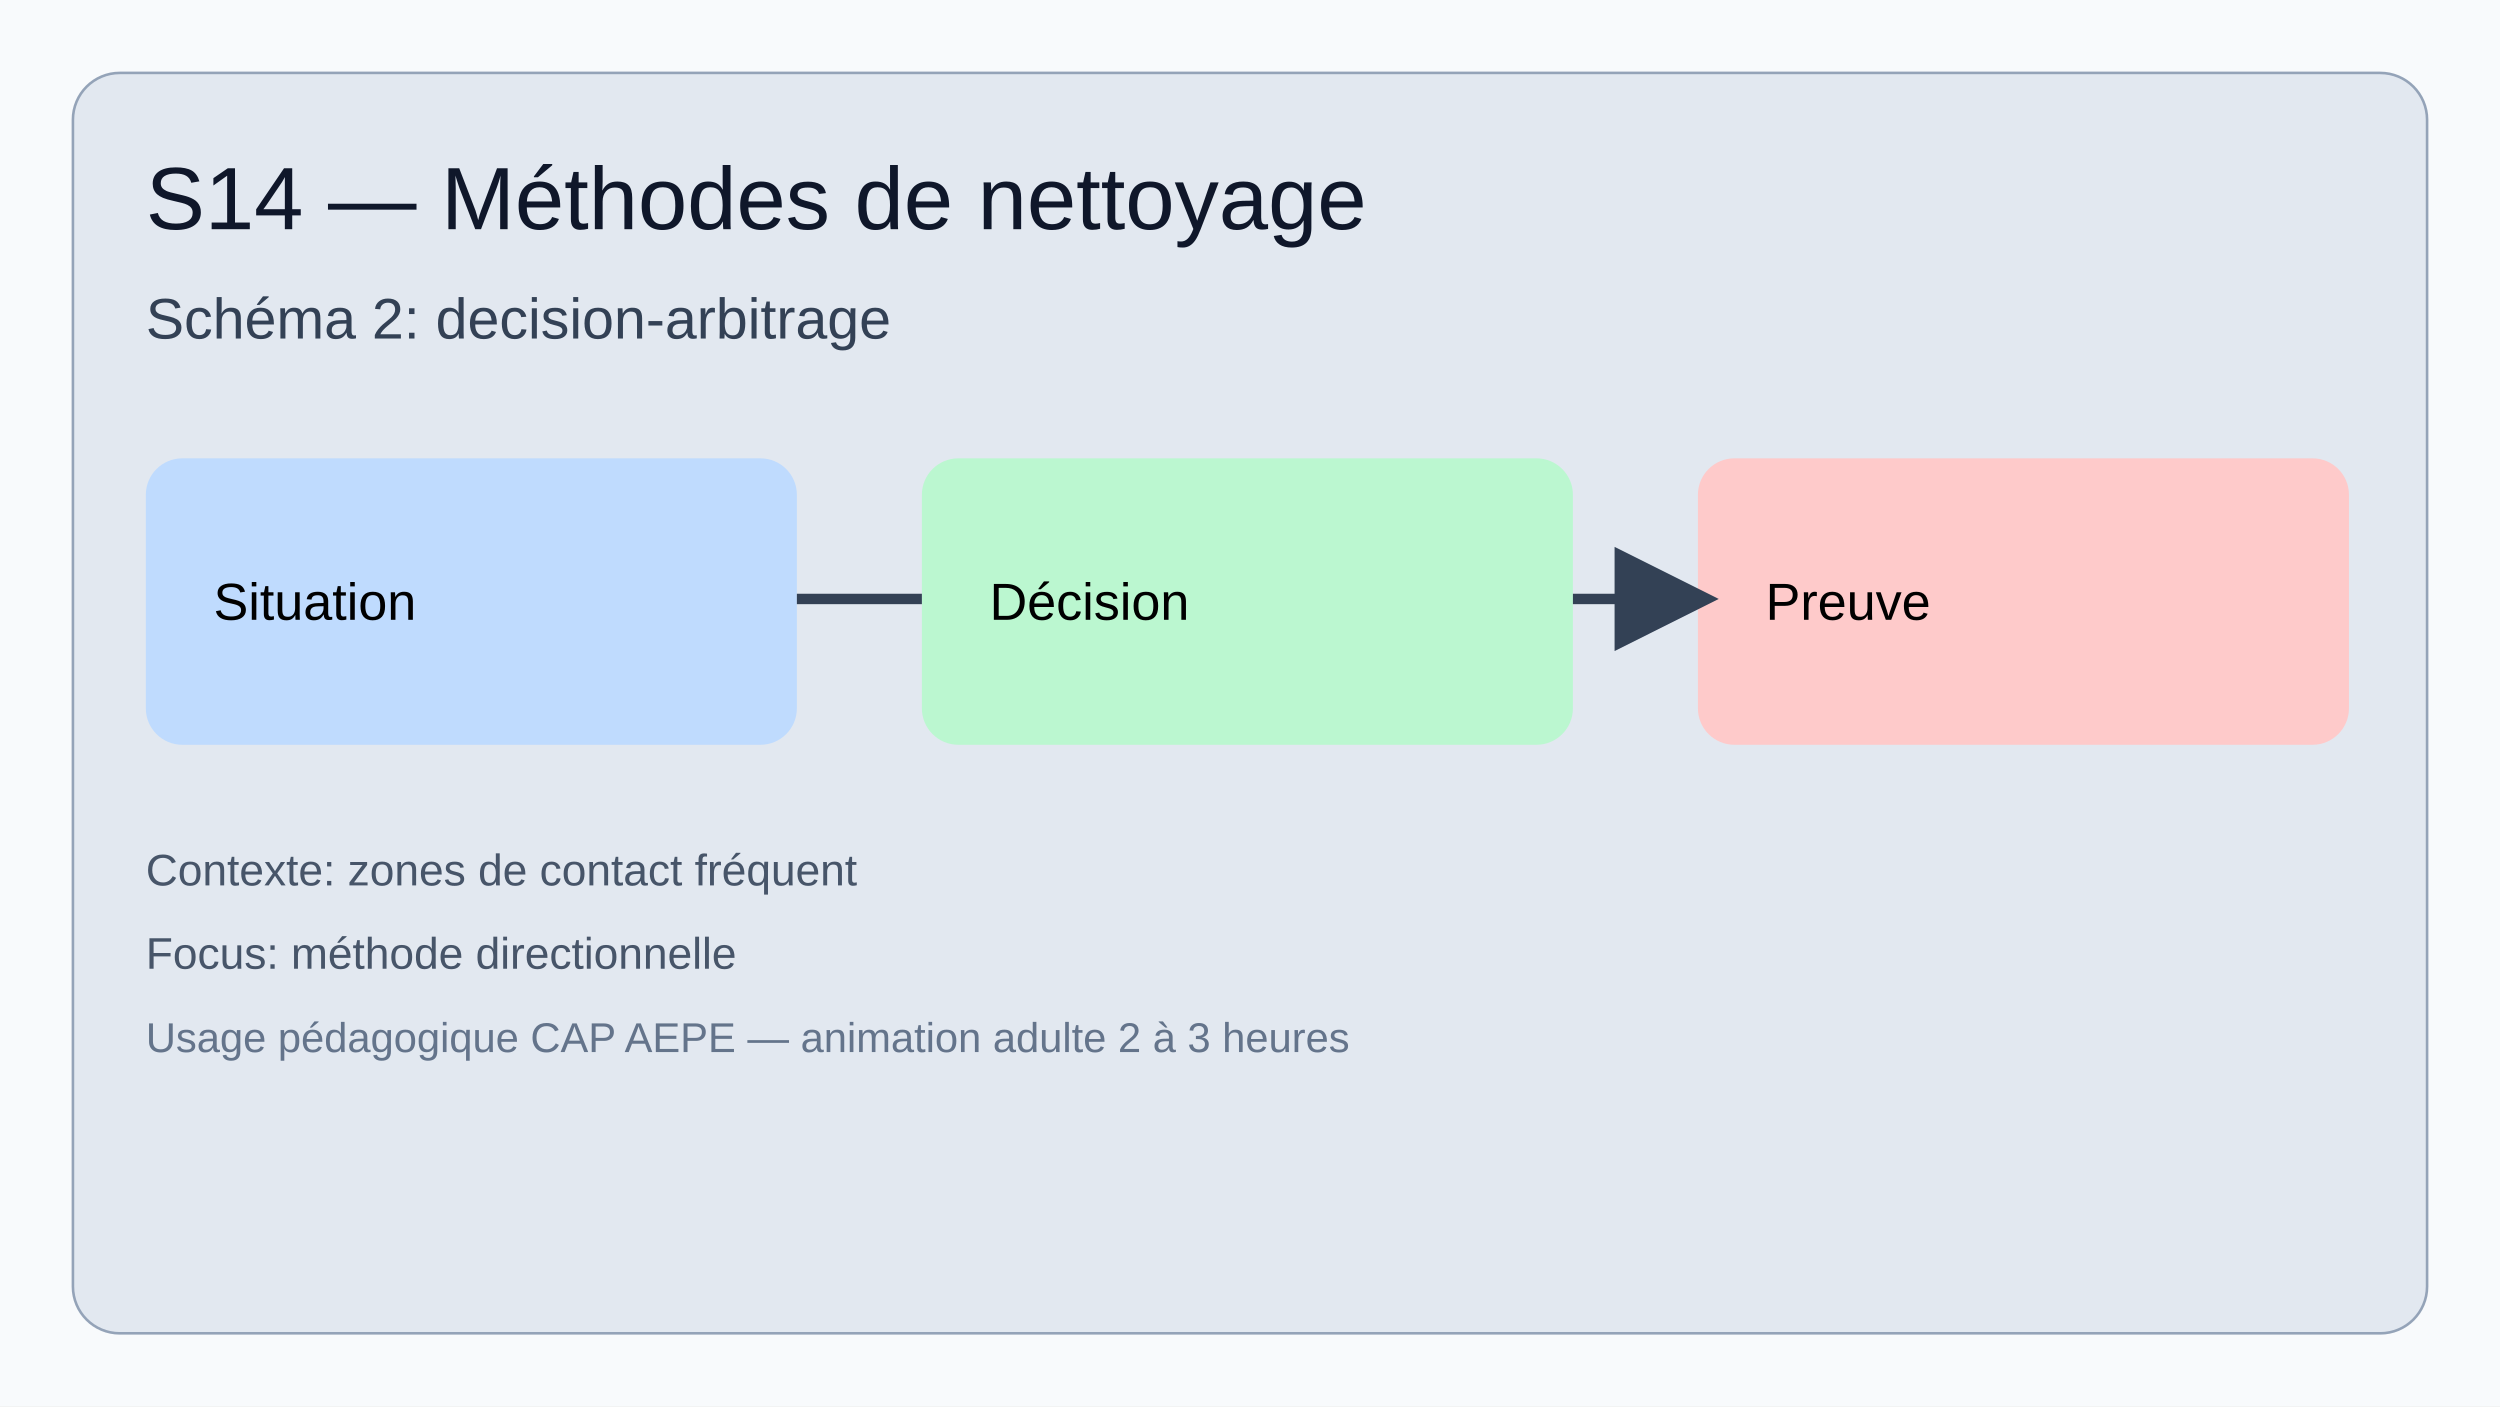
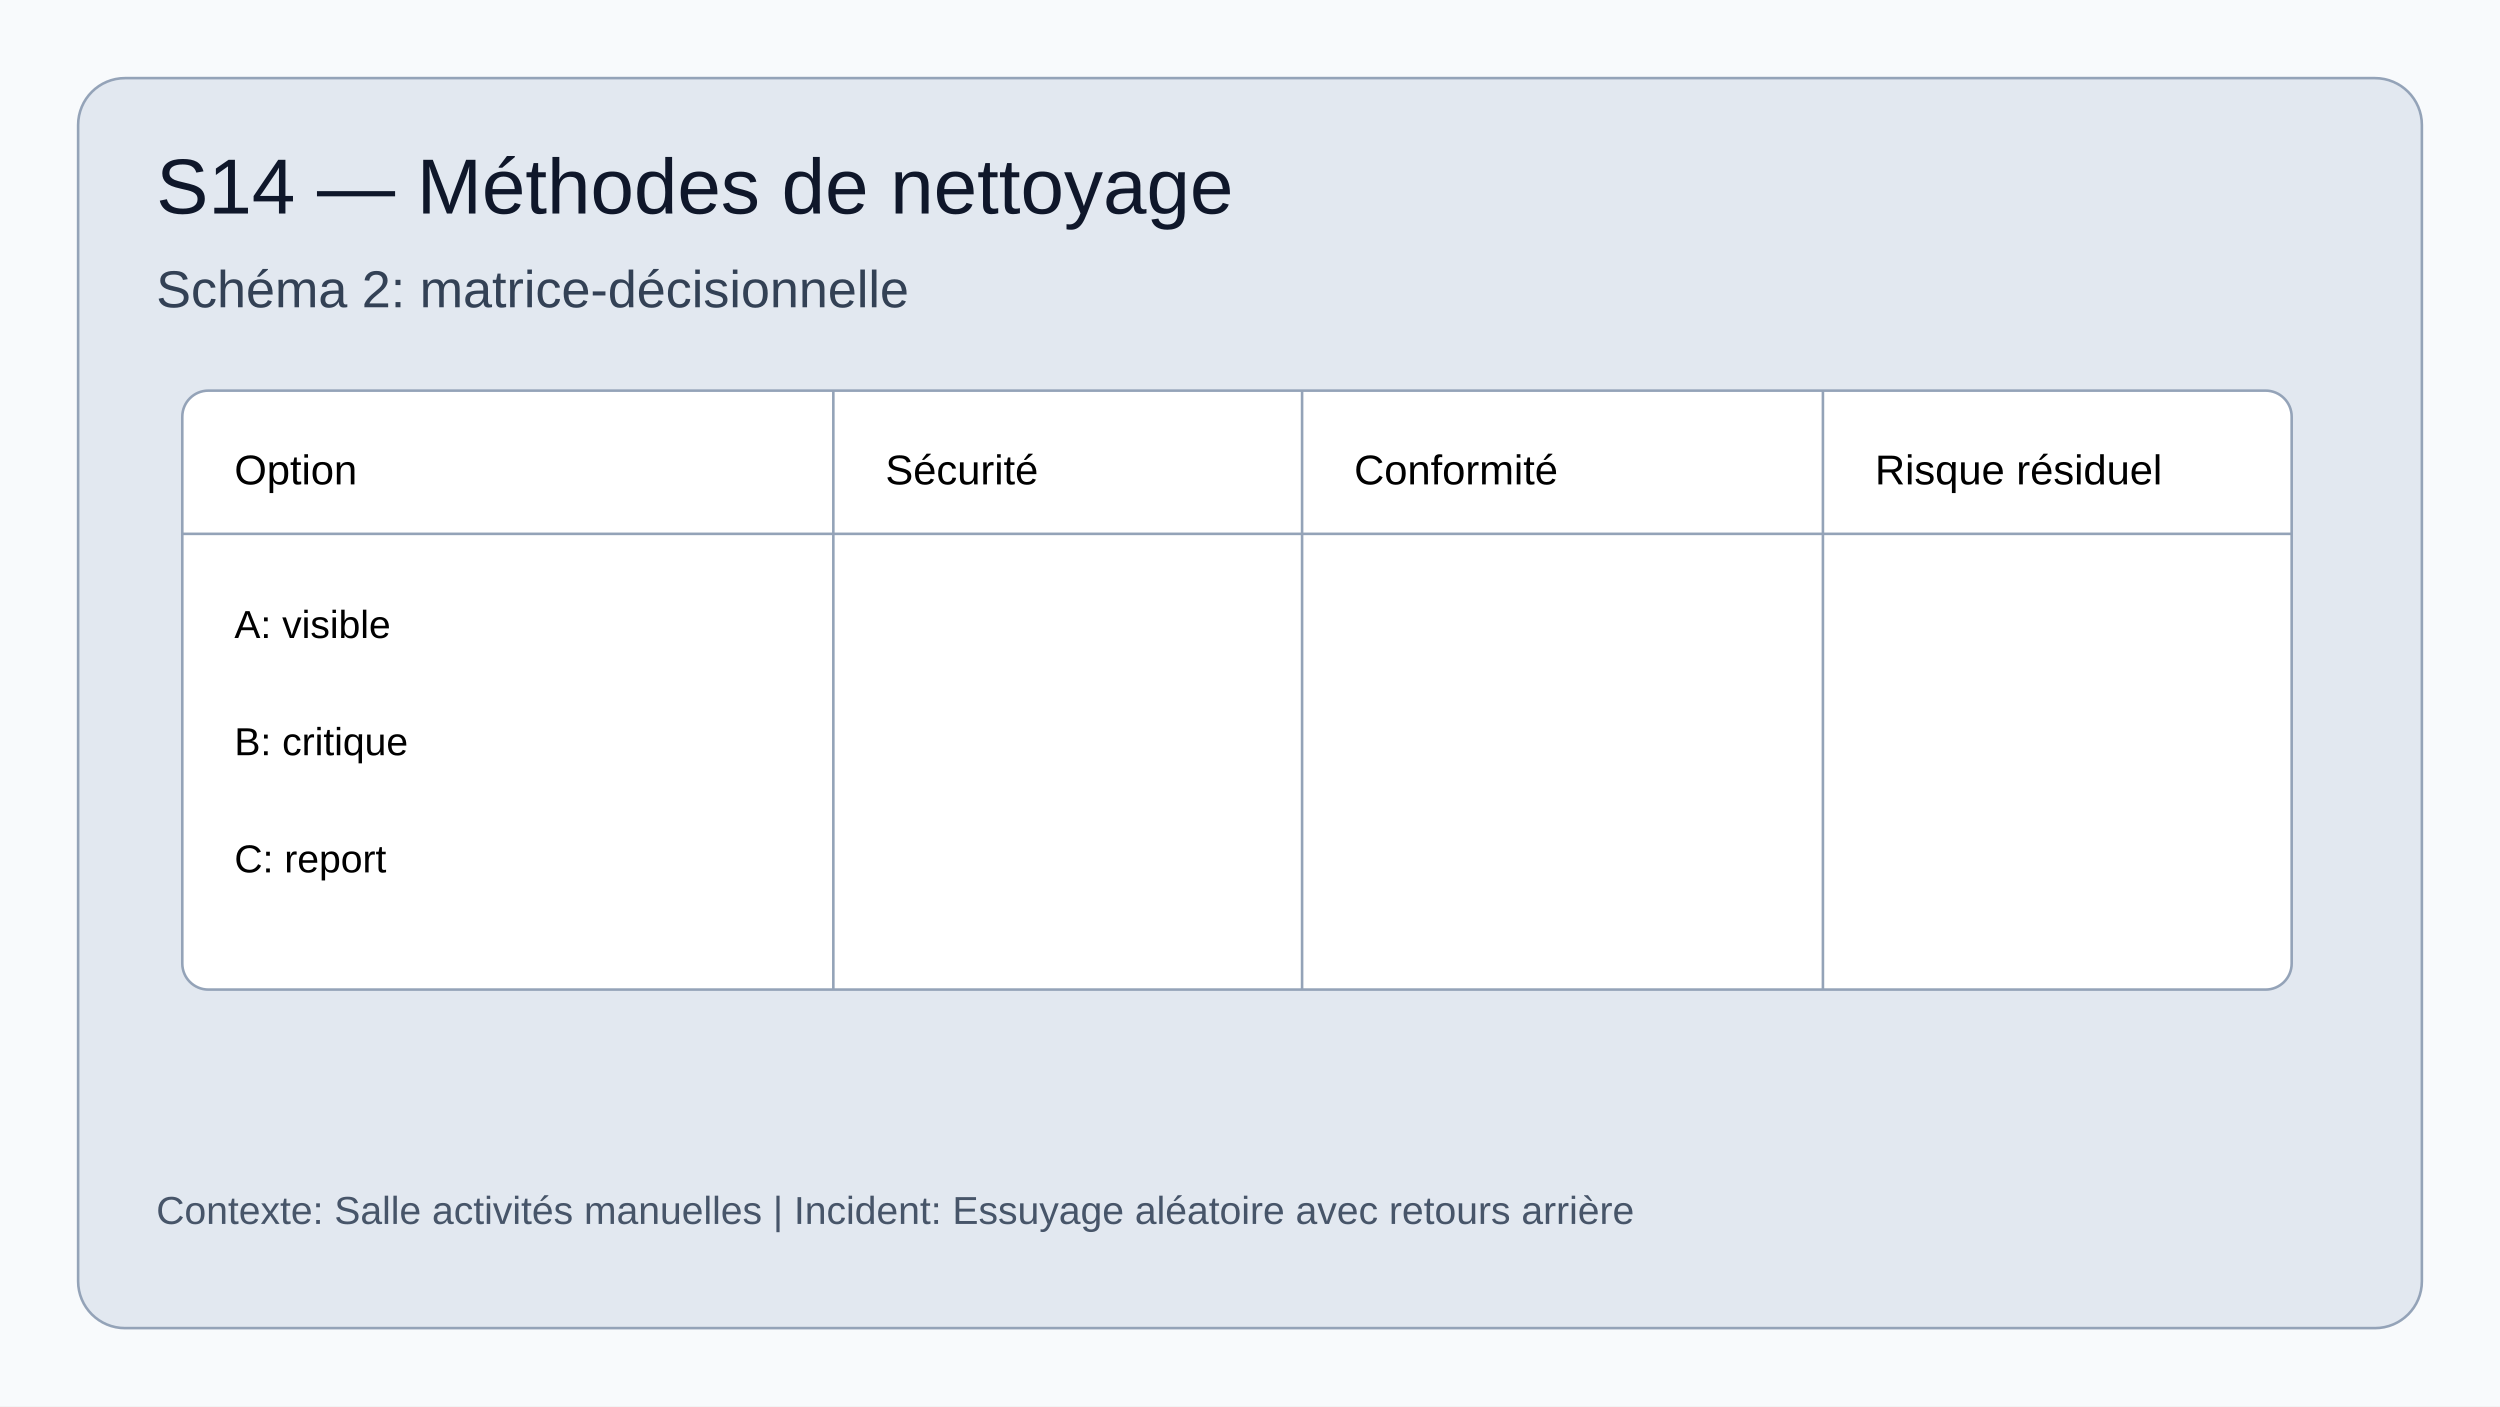
<svg xmlns="http://www.w3.org/2000/svg" viewBox="0 0 960 540">
  <rect width="960" height="540" fill="#f8fafc" />
-   <rect x="28" y="28" width="904" height="484" rx="18" fill="#e2e8f0" stroke="#94a3b8" />
-   <text x="56" y="88" font-family="Arial" font-size="34" fill="#0f172a">S14 — Méthodes de nettoyage</text>
-   <text x="56" y="130" font-family="Arial" font-size="22" fill="#334155">Schéma 2: decision-arbitrage</text>
-   <rect x="56" y="176" width="250" height="110" rx="14" fill="#bfdbfe" />
-   <text x="82" y="238" font-family="Arial" font-size="20">Situation</text>
-   <rect x="354" y="176" width="250" height="110" rx="14" fill="#bbf7d0" />
-   <text x="380" y="238" font-family="Arial" font-size="20">Décision</text>
-   <rect x="652" y="176" width="250" height="110" rx="14" fill="#fecaca" />
-   <text x="678" y="238" font-family="Arial" font-size="20">Preuve</text>
-   <path d="M306 230h48M604 230h48" stroke="#334155" stroke-width="4" marker-end="url(#arr)" />
+   <rect x="30" y="30" width="900" height="480" rx="18" fill="#e2e8f0" stroke="#94a3b8" />
+   <text x="60" y="82" font-size="30" font-family="Arial" fill="#0f172a">S14 — Méthodes de nettoyage</text>
+   <text x="60" y="118" font-size="20" font-family="Arial" fill="#334155">Schéma 2: matrice-décisionnelle</text>
+   <rect x="70" y="150" width="810" height="230" rx="10" fill="#ffffff" stroke="#94a3b8" />
+   <line x1="70" y1="205" x2="880" y2="205" stroke="#94a3b8" />
+   <line x1="320" y1="150" x2="320" y2="380" stroke="#94a3b8" />
+   <line x1="500" y1="150" x2="500" y2="380" stroke="#94a3b8" />
+   <line x1="700" y1="150" x2="700" y2="380" stroke="#94a3b8" />
+   <text x="90" y="186" font-size="16" font-family="Arial">Option</text>
+   <text x="340" y="186" font-size="16" font-family="Arial">Sécurité</text>
+   <text x="520" y="186" font-size="16" font-family="Arial">Conformité</text>
+   <text x="720" y="186" font-size="16" font-family="Arial">Risque résiduel</text>
+   <text x="90" y="245" font-size="15" font-family="Arial">A: visible</text>
+   <text x="90" y="290" font-size="15" font-family="Arial">B: critique</text>
+   <text x="90" y="335" font-size="15" font-family="Arial">C: report</text>
+   <text x="60" y="470" font-size="15" font-family="Arial" fill="#475569">Contexte: Salle activités manuelles | Incident: Essuyage aléatoire avec retours arrière</text>
  <defs>
-     <marker id="arr" markerWidth="10" markerHeight="10" refX="8" refY="5" orient="auto">
+     <marker id="a" markerWidth="10" markerHeight="10" refX="8" refY="5" orient="auto">
      <polygon points="0,0 10,5 0,10" fill="#334155" />
    </marker>
  </defs>
-   <text x="56" y="340" font-family="Arial" font-size="17" fill="#475569">Contexte: zones de contact fréquent</text>
-   <text x="56" y="372" font-family="Arial" font-size="17" fill="#475569">Focus: méthode directionnelle</text>
-   <text x="56" y="404" font-family="Arial" font-size="16" fill="#64748b">Usage pédagogique CAP AEPE — animation adulte 2 à 3 heures</text>
</svg>
